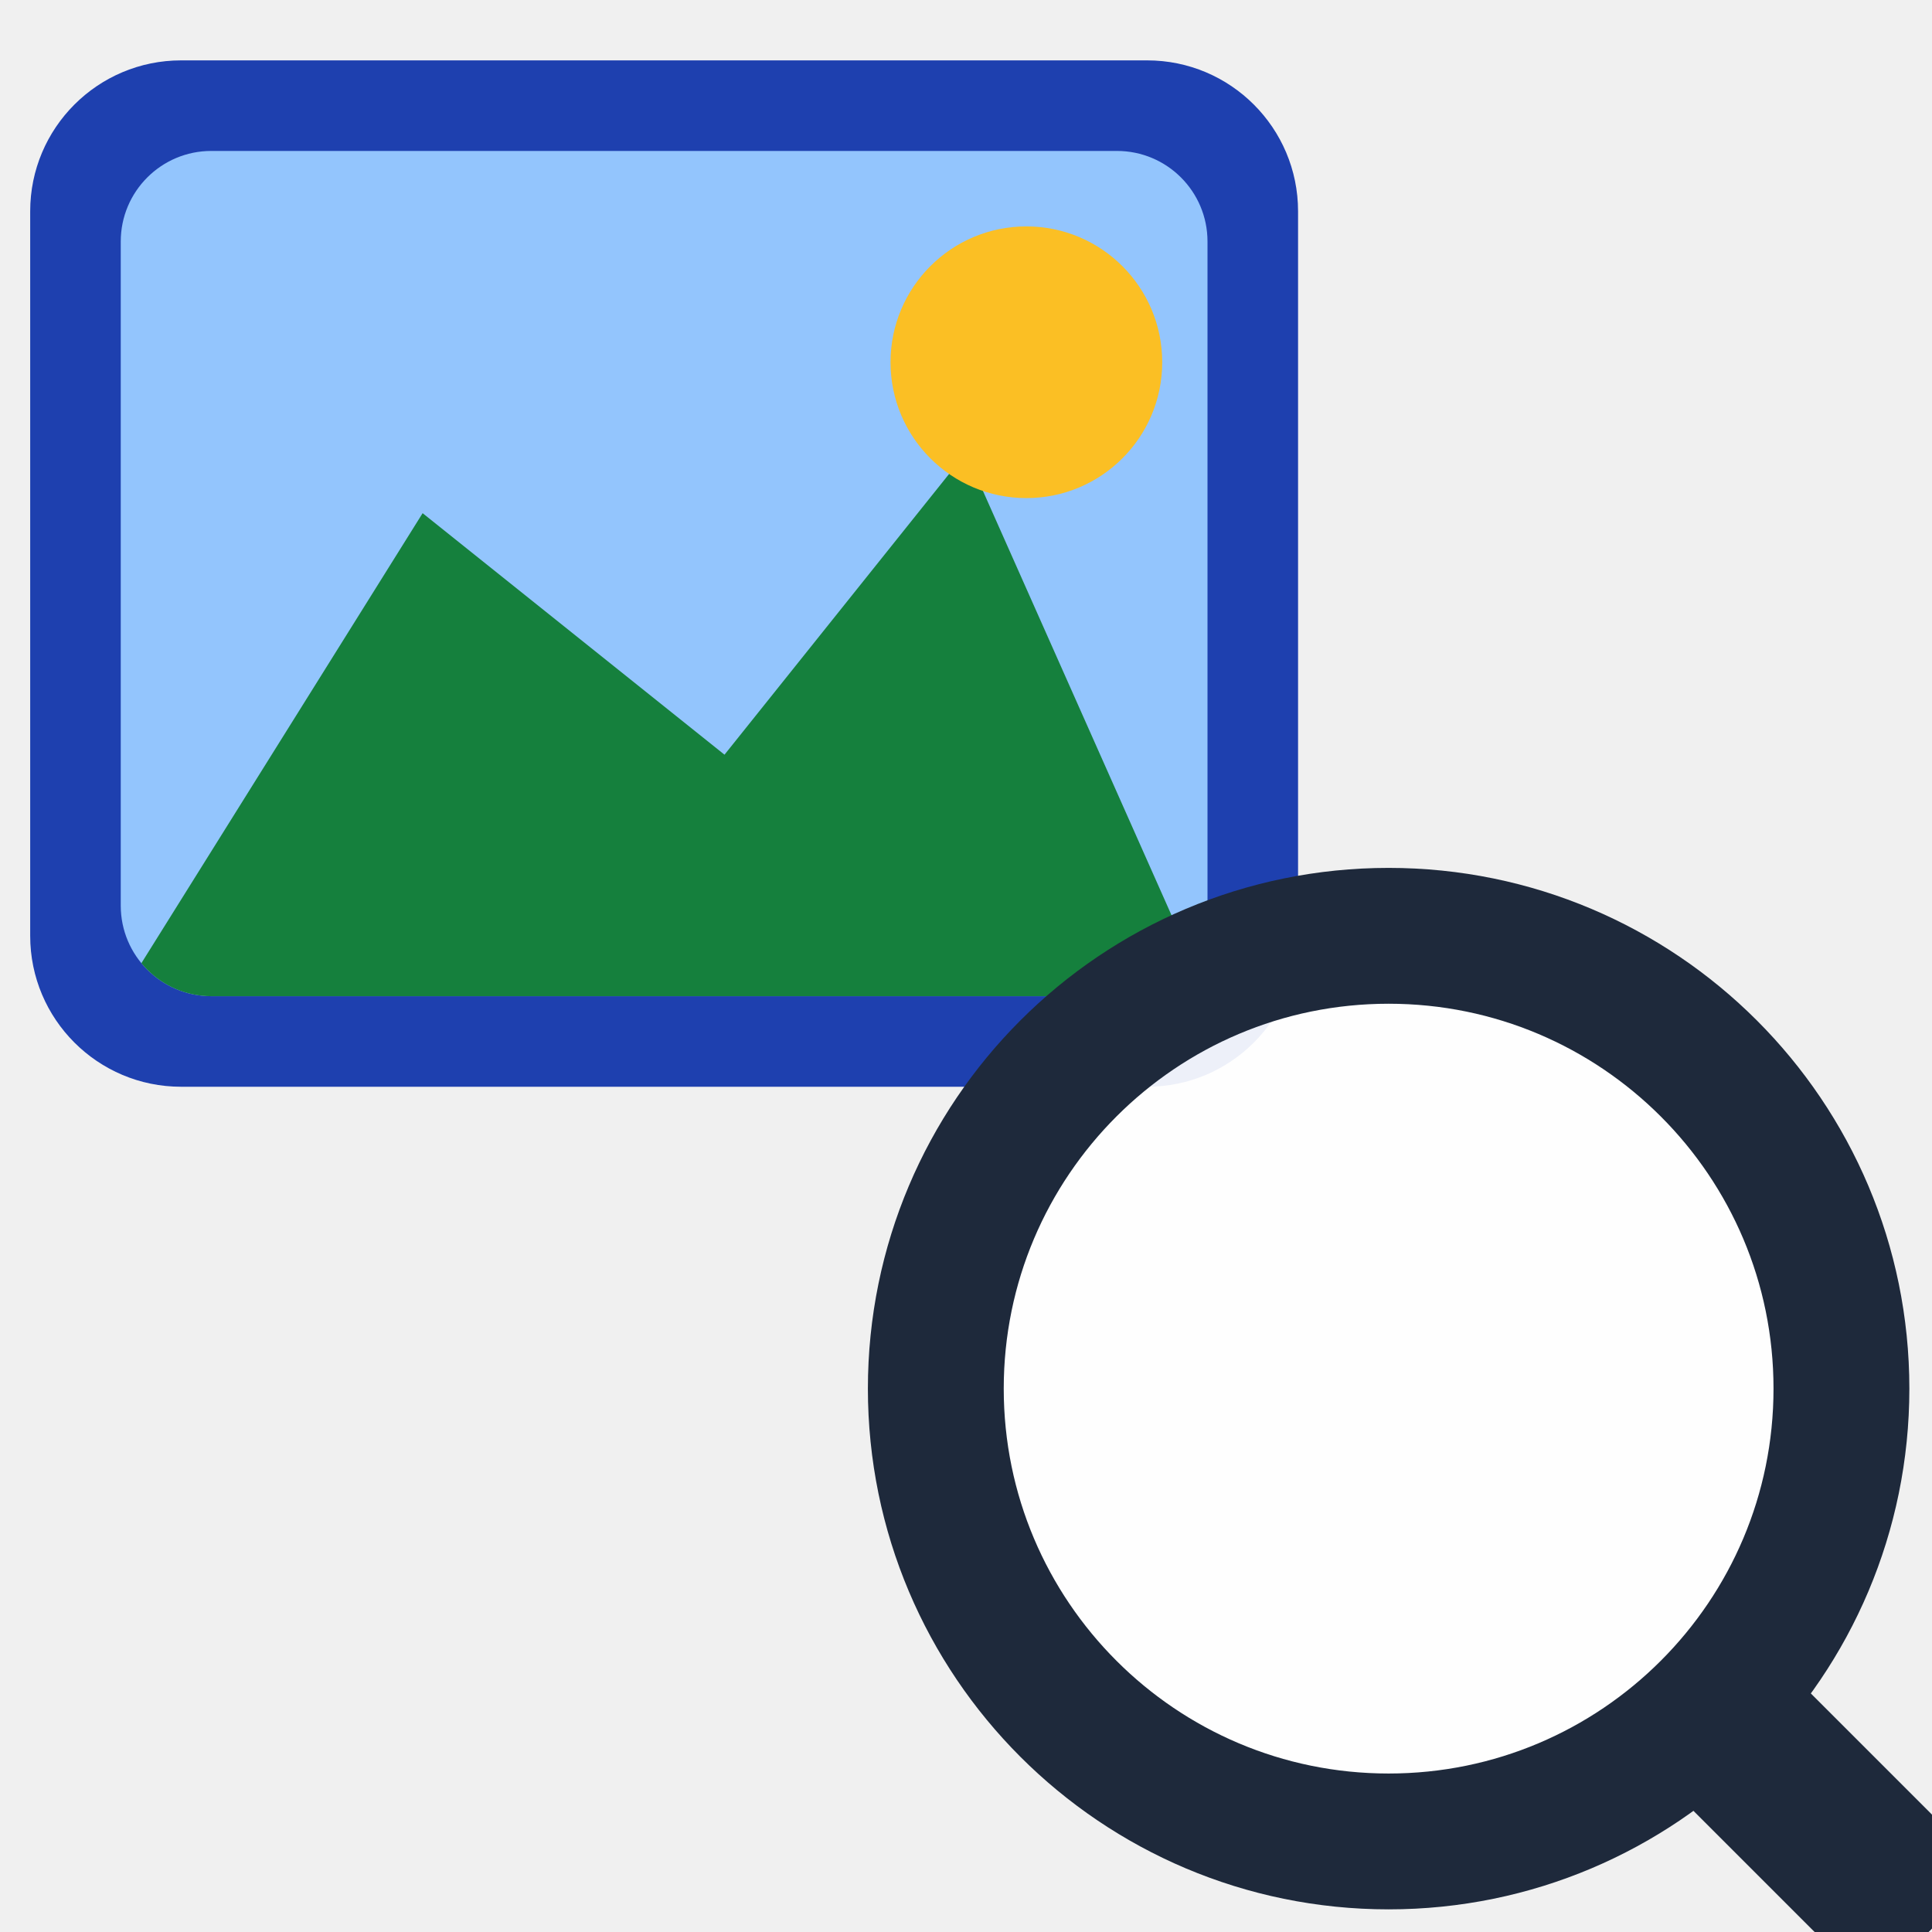
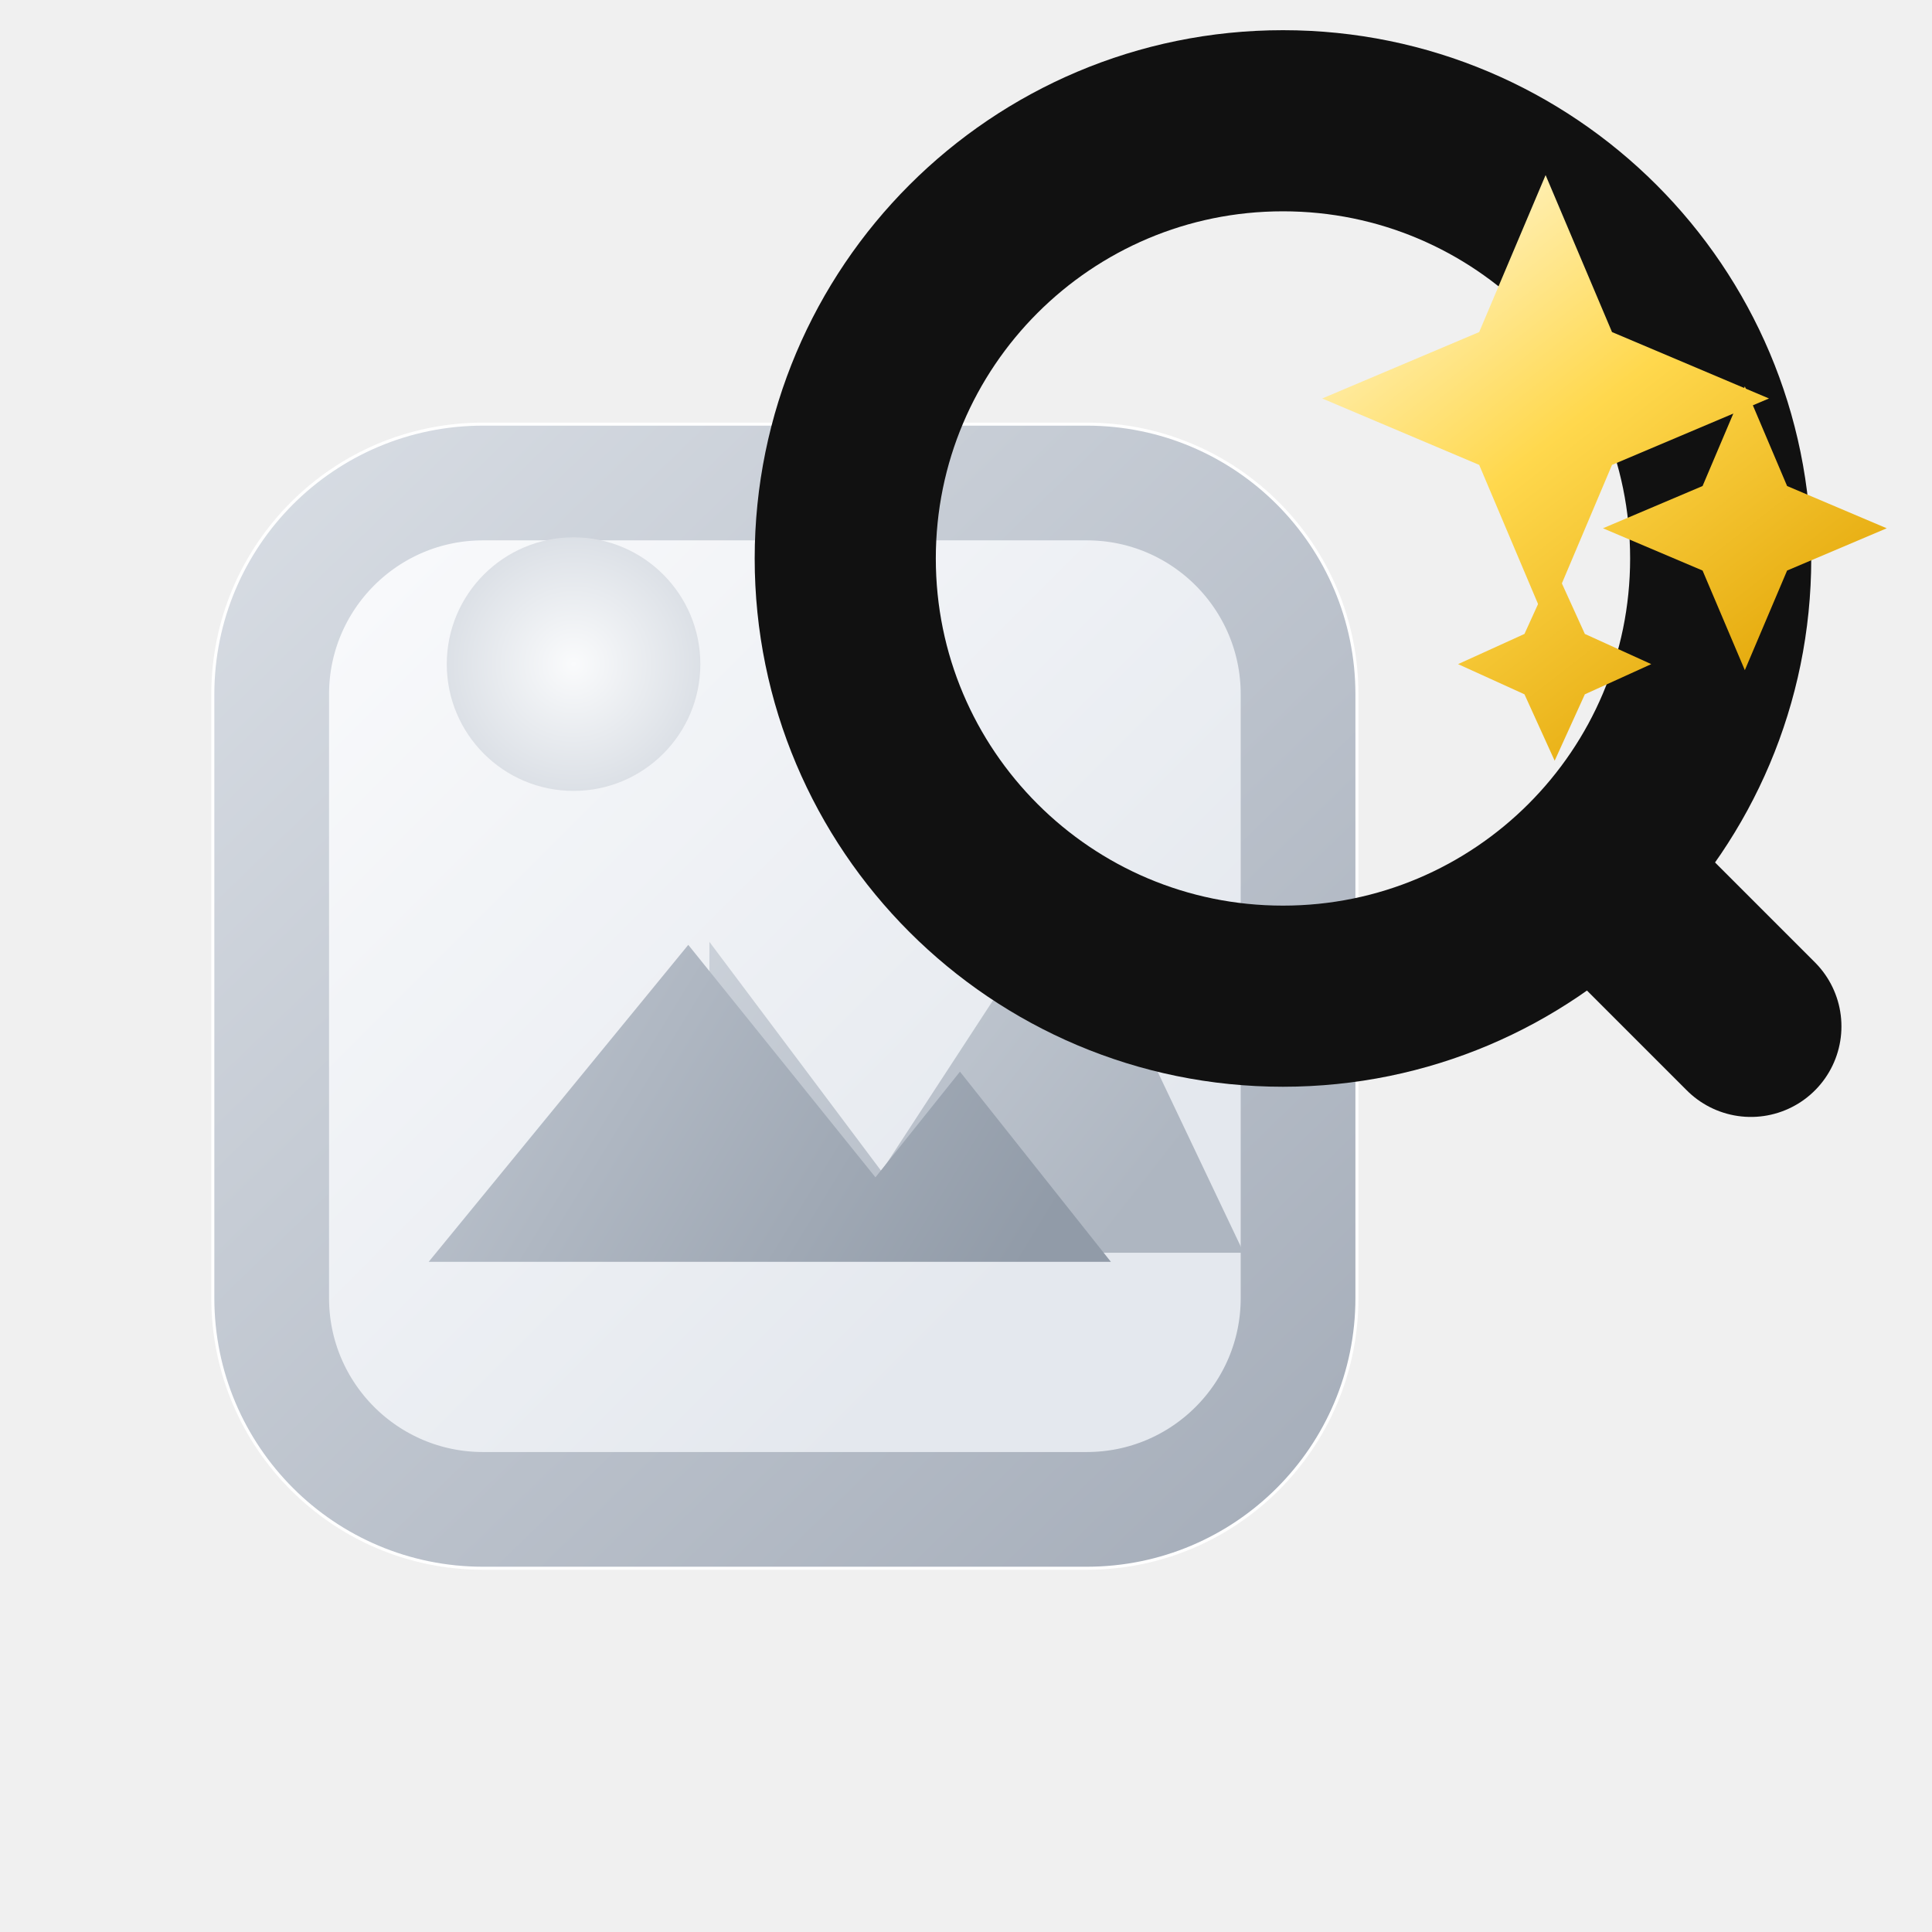
- <svg xmlns="http://www.w3.org/2000/svg" viewBox="0 0 64 64">
-   <rect x="1" y="2" width="42" height="34" rx="5" fill="#1e40af" />
-   <rect x="4" y="5" width="36" height="28" rx="3" fill="#93c5fd" />
-   <clipPath id="photo-clip">
-     <rect x="4" y="5" width="36" height="28" rx="3" />
-   </clipPath>
-   <polygon points="4,33 14,17 24,25 32,15 40,33" fill="#15803d" clip-path="url(#photo-clip)" />
-   <circle cx="34" cy="12" r="4.5" fill="#fbbf24" clip-path="url(#photo-clip)" />
-   <circle cx="46" cy="46" r="15" fill="white" fill-opacity="0.92" stroke="#1e293b" stroke-width="4.5" />
-   <line x1="57" y1="57" x2="62" y2="62" stroke="#1e293b" stroke-width="5.5" stroke-linecap="round" />
+ <svg xmlns="http://www.w3.org/2000/svg" width="64" height="64" viewBox="0 0 64 64" fill="none">
+   <defs>
+     <linearGradient id="frameGray" x1="9" y1="14" x2="43" y2="49" gradientUnits="userSpaceOnUse">
+       <stop offset="0" stop-color="#D8DDE4" />
+       <stop offset="1" stop-color="#A7AFBB" />
+     </linearGradient>
+     <linearGradient id="skyGray" x1="14" y1="18" x2="36" y2="40" gradientUnits="userSpaceOnUse">
+       <stop offset="0" stop-color="#F8F9FB" />
+       <stop offset="1" stop-color="#E4E8EE" />
+     </linearGradient>
+     <linearGradient id="mountainBackGray" x1="22" y1="31" x2="36" y2="42" gradientUnits="userSpaceOnUse">
+       <stop offset="0" stop-color="#CDD3DB" />
+       <stop offset="1" stop-color="#AEB6C1" />
+     </linearGradient>
+     <linearGradient id="mountainFrontGray" x1="14" y1="34" x2="32" y2="45" gradientUnits="userSpaceOnUse">
+       <stop offset="0" stop-color="#BEC5CF" />
+       <stop offset="1" stop-color="#919BA8" />
+     </linearGradient>
+     <radialGradient id="sunGray" cx="0" cy="0" r="1" gradientUnits="userSpaceOnUse" gradientTransform="translate(19 22) rotate(90) scale(5)">
+       <stop offset="0" stop-color="#FAFBFC" />
+       <stop offset="1" stop-color="#D6DBE2" />
+     </radialGradient>
+     <linearGradient id="starGold" x1="47" y1="5" x2="61" y2="23" gradientUnits="userSpaceOnUse">
+       <stop offset="0" stop-color="#FFF8DA" />
+       <stop offset="0.45" stop-color="#FFD84D" />
+       <stop offset="1" stop-color="#E0A100" />
+     </linearGradient>
+   </defs>
+   <rect x="7" y="14" width="38" height="38" rx="9" fill="white" />
+   <rect x="9" y="16" width="34" height="34" rx="7" fill="url(#skyGray)" />
+   <rect x="9" y="16" width="34" height="34" rx="7" stroke="url(#frameGray)" stroke-width="3.8" fill="none" />
+   <circle cx="19" cy="22" r="4.2" fill="url(#sunGray)" />
+   <path d="M23.5 31.2L29.2 38.8L35.4 29.3L41.2 41.5H23.5V31.2Z" fill="url(#mountainBackGray)" />
+   <path d="M14.2 41.8L22.8 31.3L29 39L31.8 35.5L36.8 41.8H14.2Z" fill="url(#mountainFrontGray)" />
+   <circle cx="42.5" cy="18.5" r="14.5" stroke="#111111" stroke-width="6" fill="none" />
+   <path d="M52.8 28.8L58 34" stroke="#111111" stroke-width="6" stroke-linecap="round" />
+   <path d="M51.2 5.8L53.4 11L58.6 13.2L53.4 15.4L51.2 20.6L49 15.4L43.8 13.2L49 11L51.2 5.8Z" fill="url(#starGold)" />
+   <path d="M57.8 12.8L59.2 16.1L62.5 17.5L59.2 18.9L57.8 22.2L56.4 18.9L53.1 17.5L56.4 16.1L57.8 12.8Z" fill="url(#starGold)" />
+   <path d="M51.5 18.8L52.5 21L54.7 22L52.5 23L51.5 25.2L50.5 23L48.3 22L50.5 21L51.5 18.8Z" fill="url(#starGold)" />
</svg>
